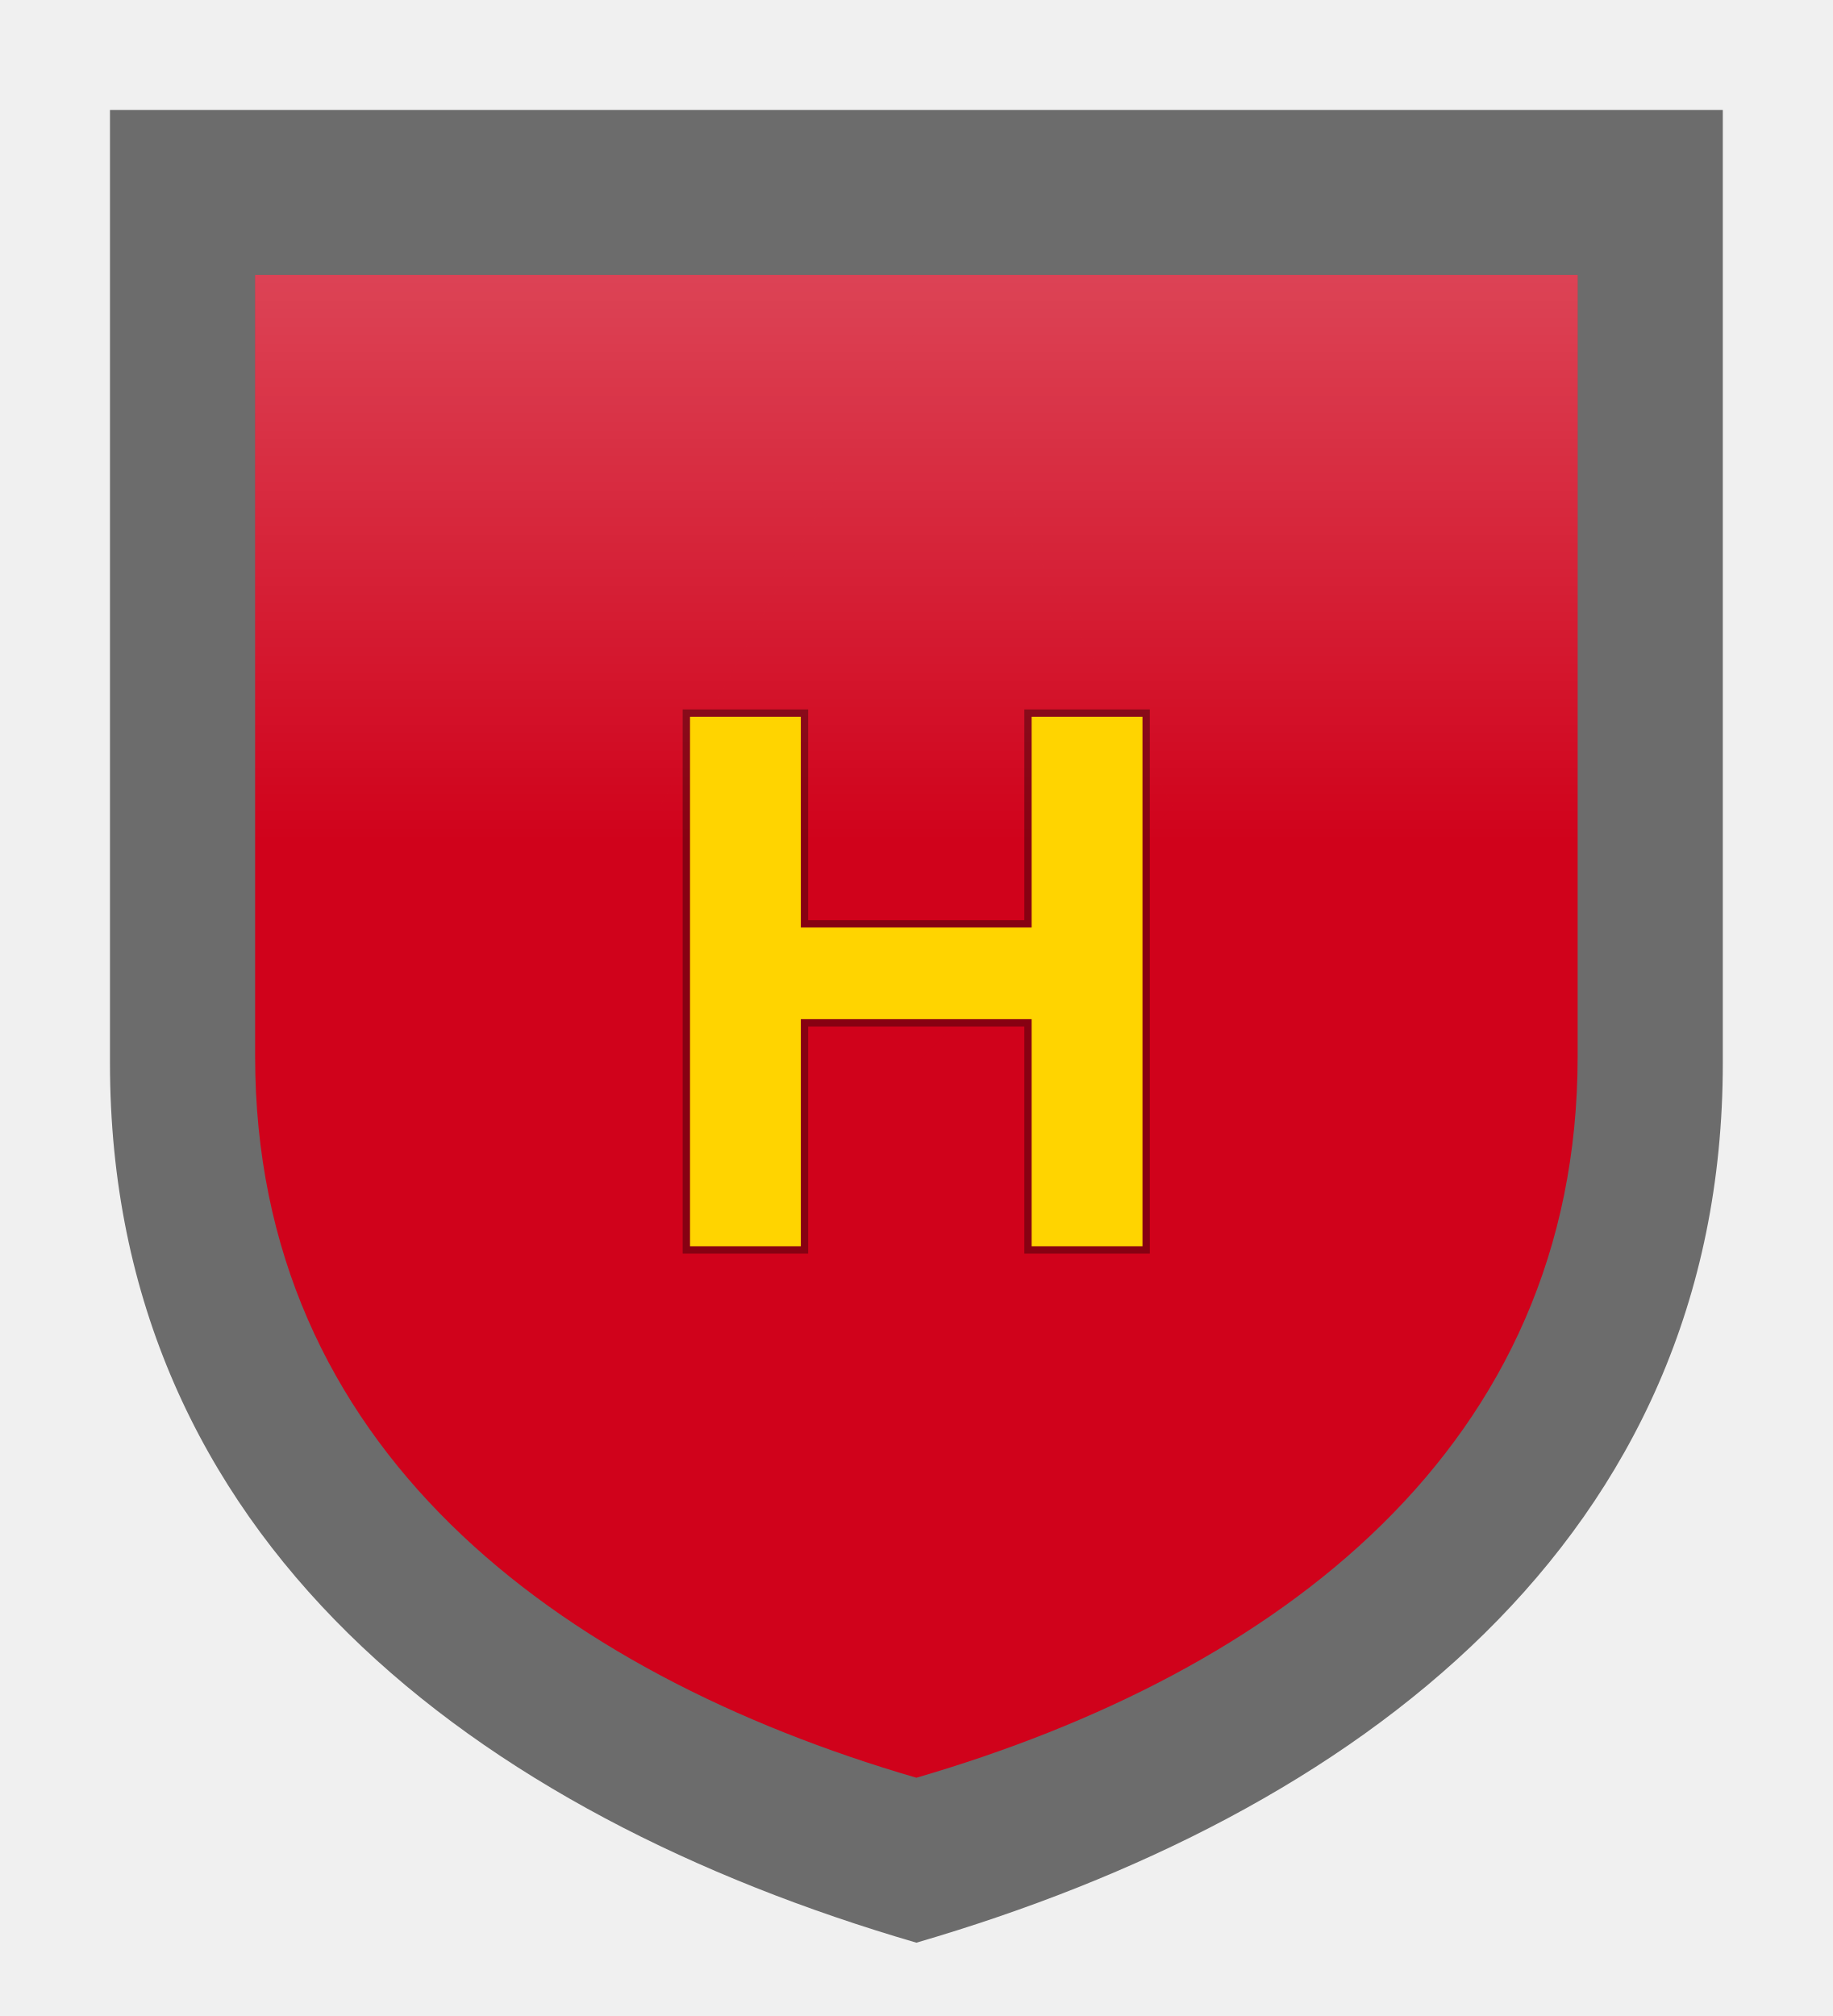
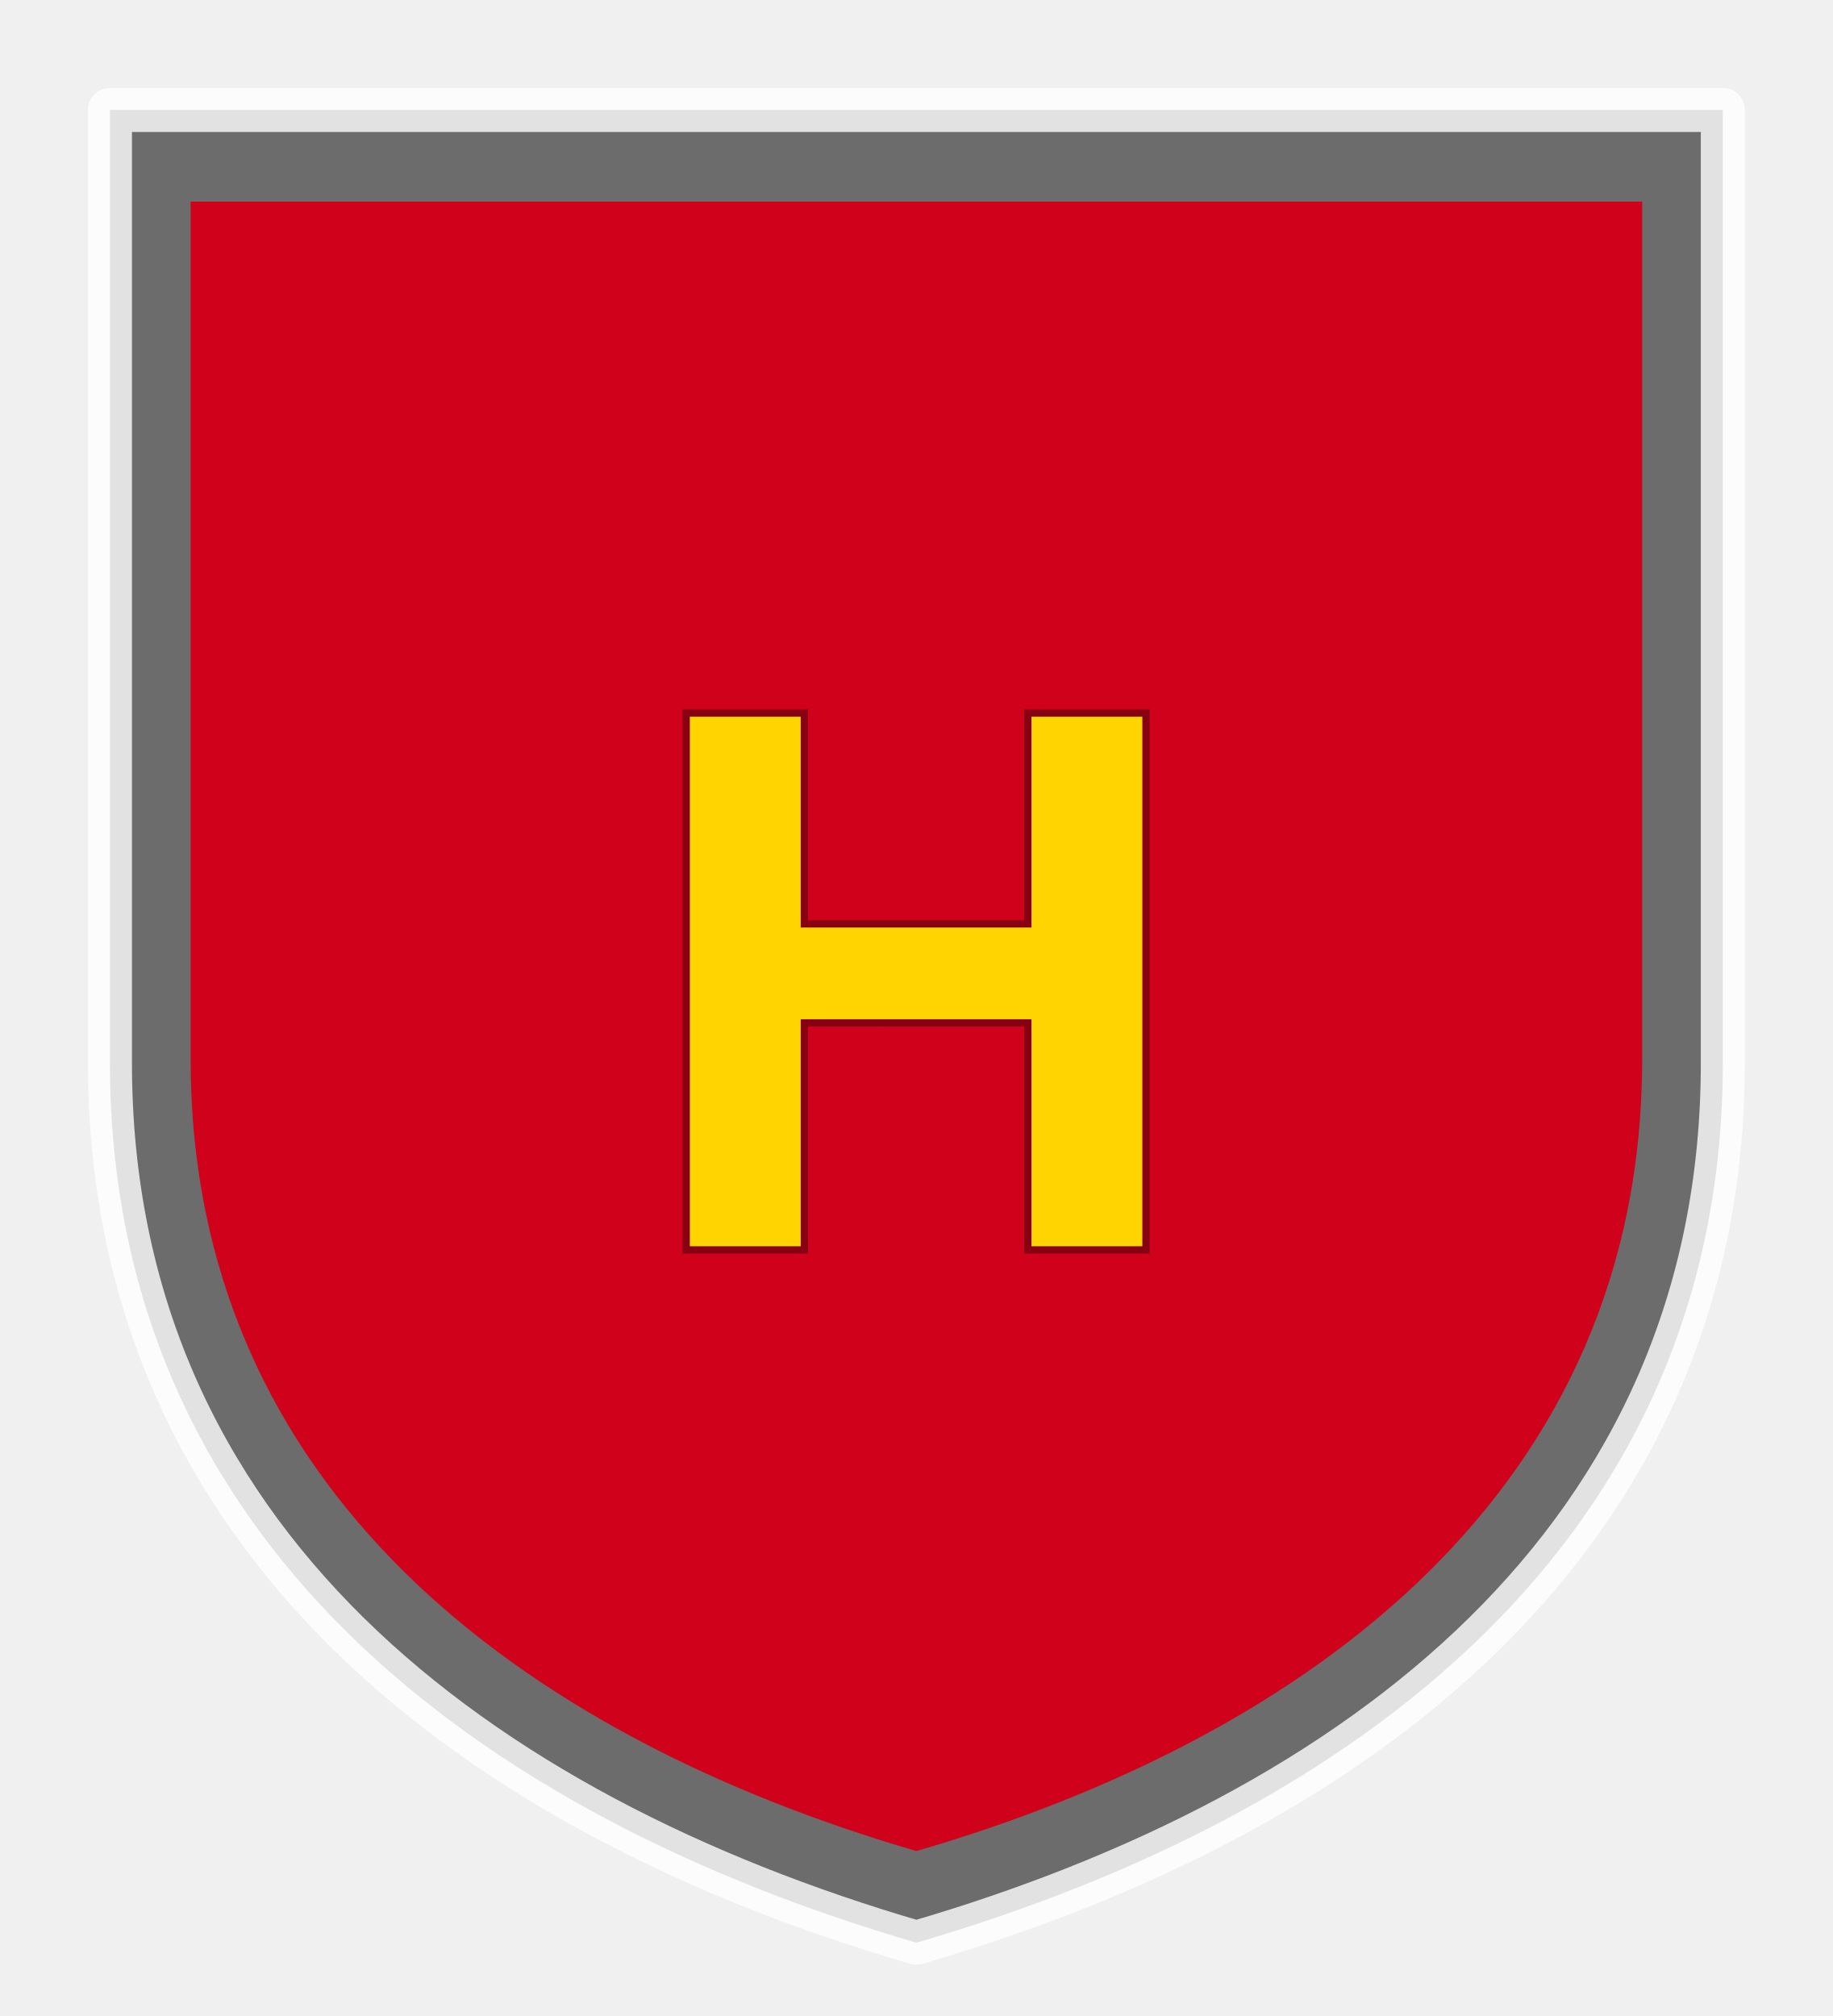
- <svg xmlns="http://www.w3.org/2000/svg" class="crest" width="100" height="110" viewBox="0 0 100 110" role="img" aria-label="القادسية">
+ <svg xmlns="http://www.w3.org/2000/svg" class="crest" width="100" height="110" viewBox="0 0 100 110" role="img" aria-label="القادسية — H">
  <defs>
-     <clipPath id="shctwqw4b_581">
-       <path d="M6 6 H94 V58 C94 84 74 99 50 106 C26 99 6 84 6 58 Z" transform="translate(50,56) scale(0.82) translate(-50,-56)" />
+     <clipPath id="crest-al-qadsiah-clip">
+       <path d="M10.4 11H89.6V57.8C89.6 81.2 71.6 94.7 50 101 28.4 94.7 10.4 81.2 10.4 57.8Z" />
    </clipPath>
-     <linearGradient id="glctwqw4b_581" x1="0" y1="0" x2="0" y2="1">
-       <stop offset="0%" stop-color="#fff" stop-opacity="0.38" />
-       <stop offset="100%" stop-color="#fff" stop-opacity="0" />
-     </linearGradient>
  </defs>
-   <path class="crest-border" d="M6 6 H94 V58 C94 84 74 99 50 106 C26 99 6 84 6 58 Z" fill="rgba(0,0,0,0.55)" />
-   <g clip-path="url(#shctwqw4b_581)">
+   <path class="crest-border" d="M6 6H94V58C94 84 74 99 50 106 26 99 6 84 6 58Z" fill="rgba(0,0,0,0.55)" stroke="#fff" stroke-opacity=".8" stroke-width="2.4" stroke-linejoin="round" />
+   <g clip-path="url(#crest-al-qadsiah-clip)">
    <rect x="0" y="0" width="100" height="110" fill="#D0021B" />
    <path d="M50 18 L64 44 L50 58 L36 44 Z" fill="#D0021B" opacity="0.28" />
  </g>
-   <g clip-path="url(#shctwqw4b_581)">
-     <rect x="0" y="0" width="100" height="46" fill="url(#glctwqw4b_581)" />
-   </g>
-   <text x="50" y="68" text-anchor="middle" font-family="Tajawal, Arial, sans-serif" font-size="42" font-weight="900" fill="#FFD400" stroke="rgba(0,0,0,0.35)" stroke-width="0.8" paint-order="stroke">H</text>
+   <path d="M56.279 68.0V55.613H43.688V68.0H37.638V39.104H43.688V50.609H56.279V39.104H62.329V68.0Z" fill="#FFD400" stroke="rgba(0,0,0,0.35)" stroke-width="0.8" paint-order="stroke" />
</svg>
